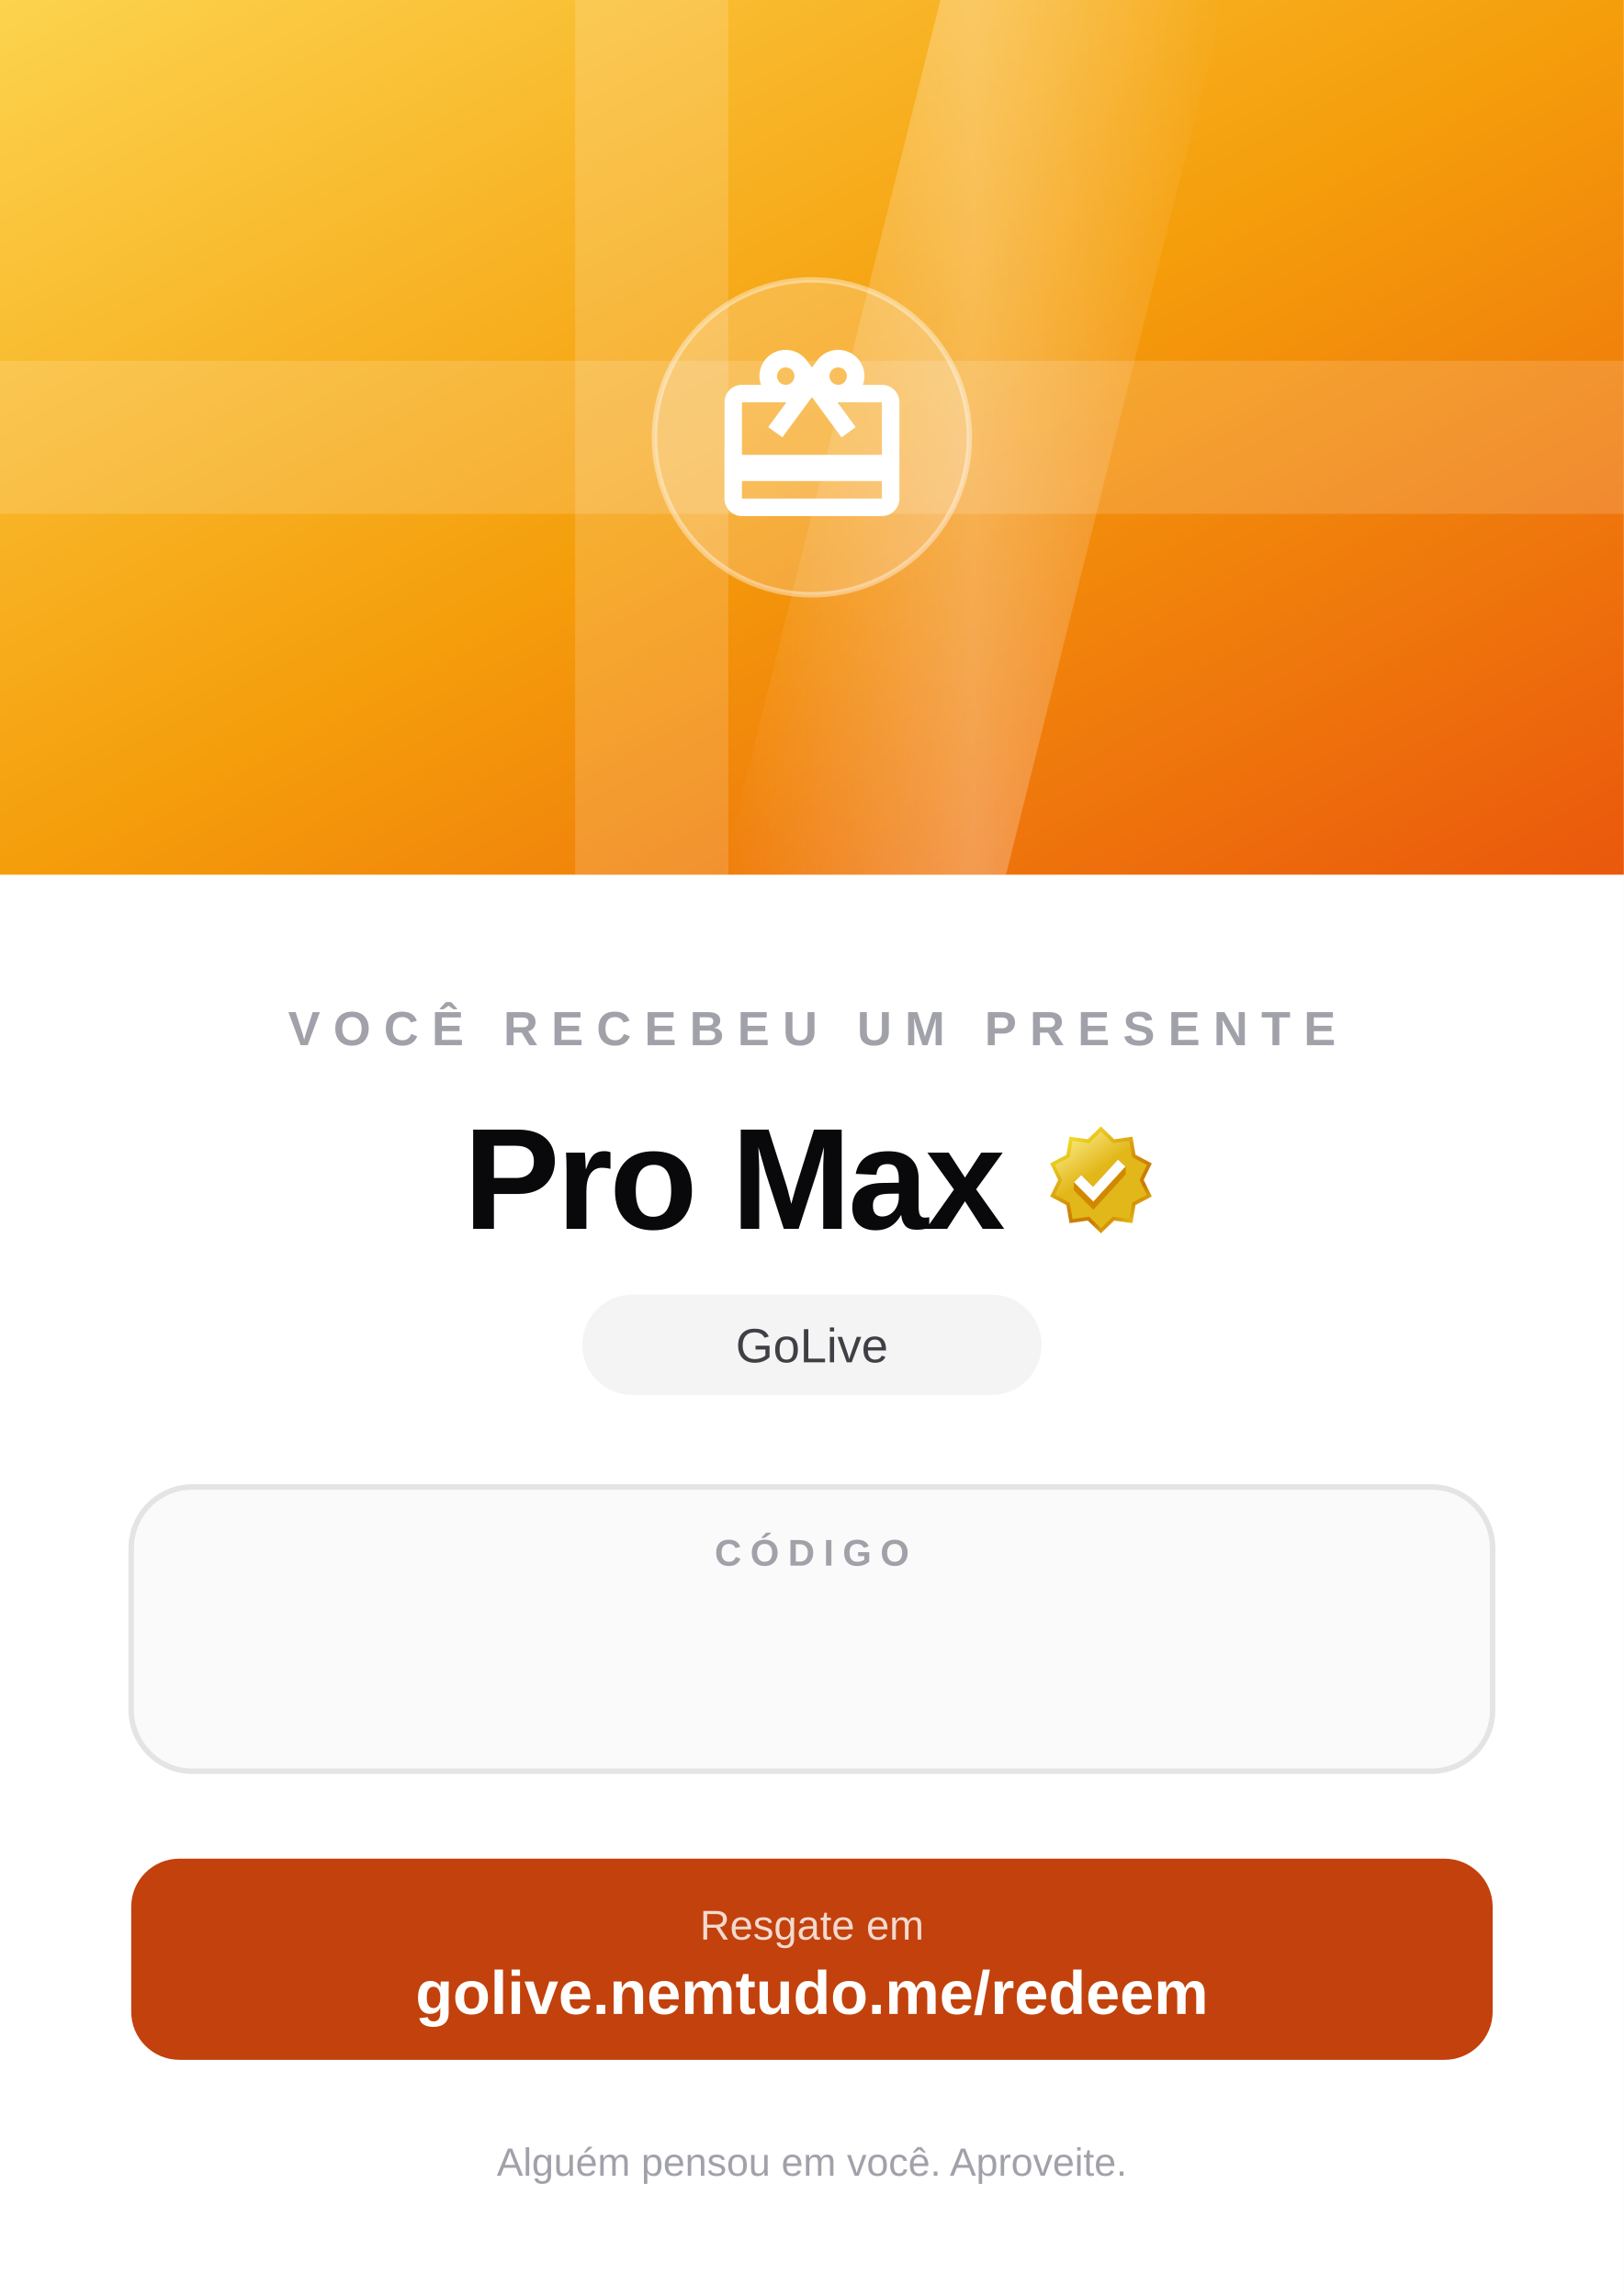
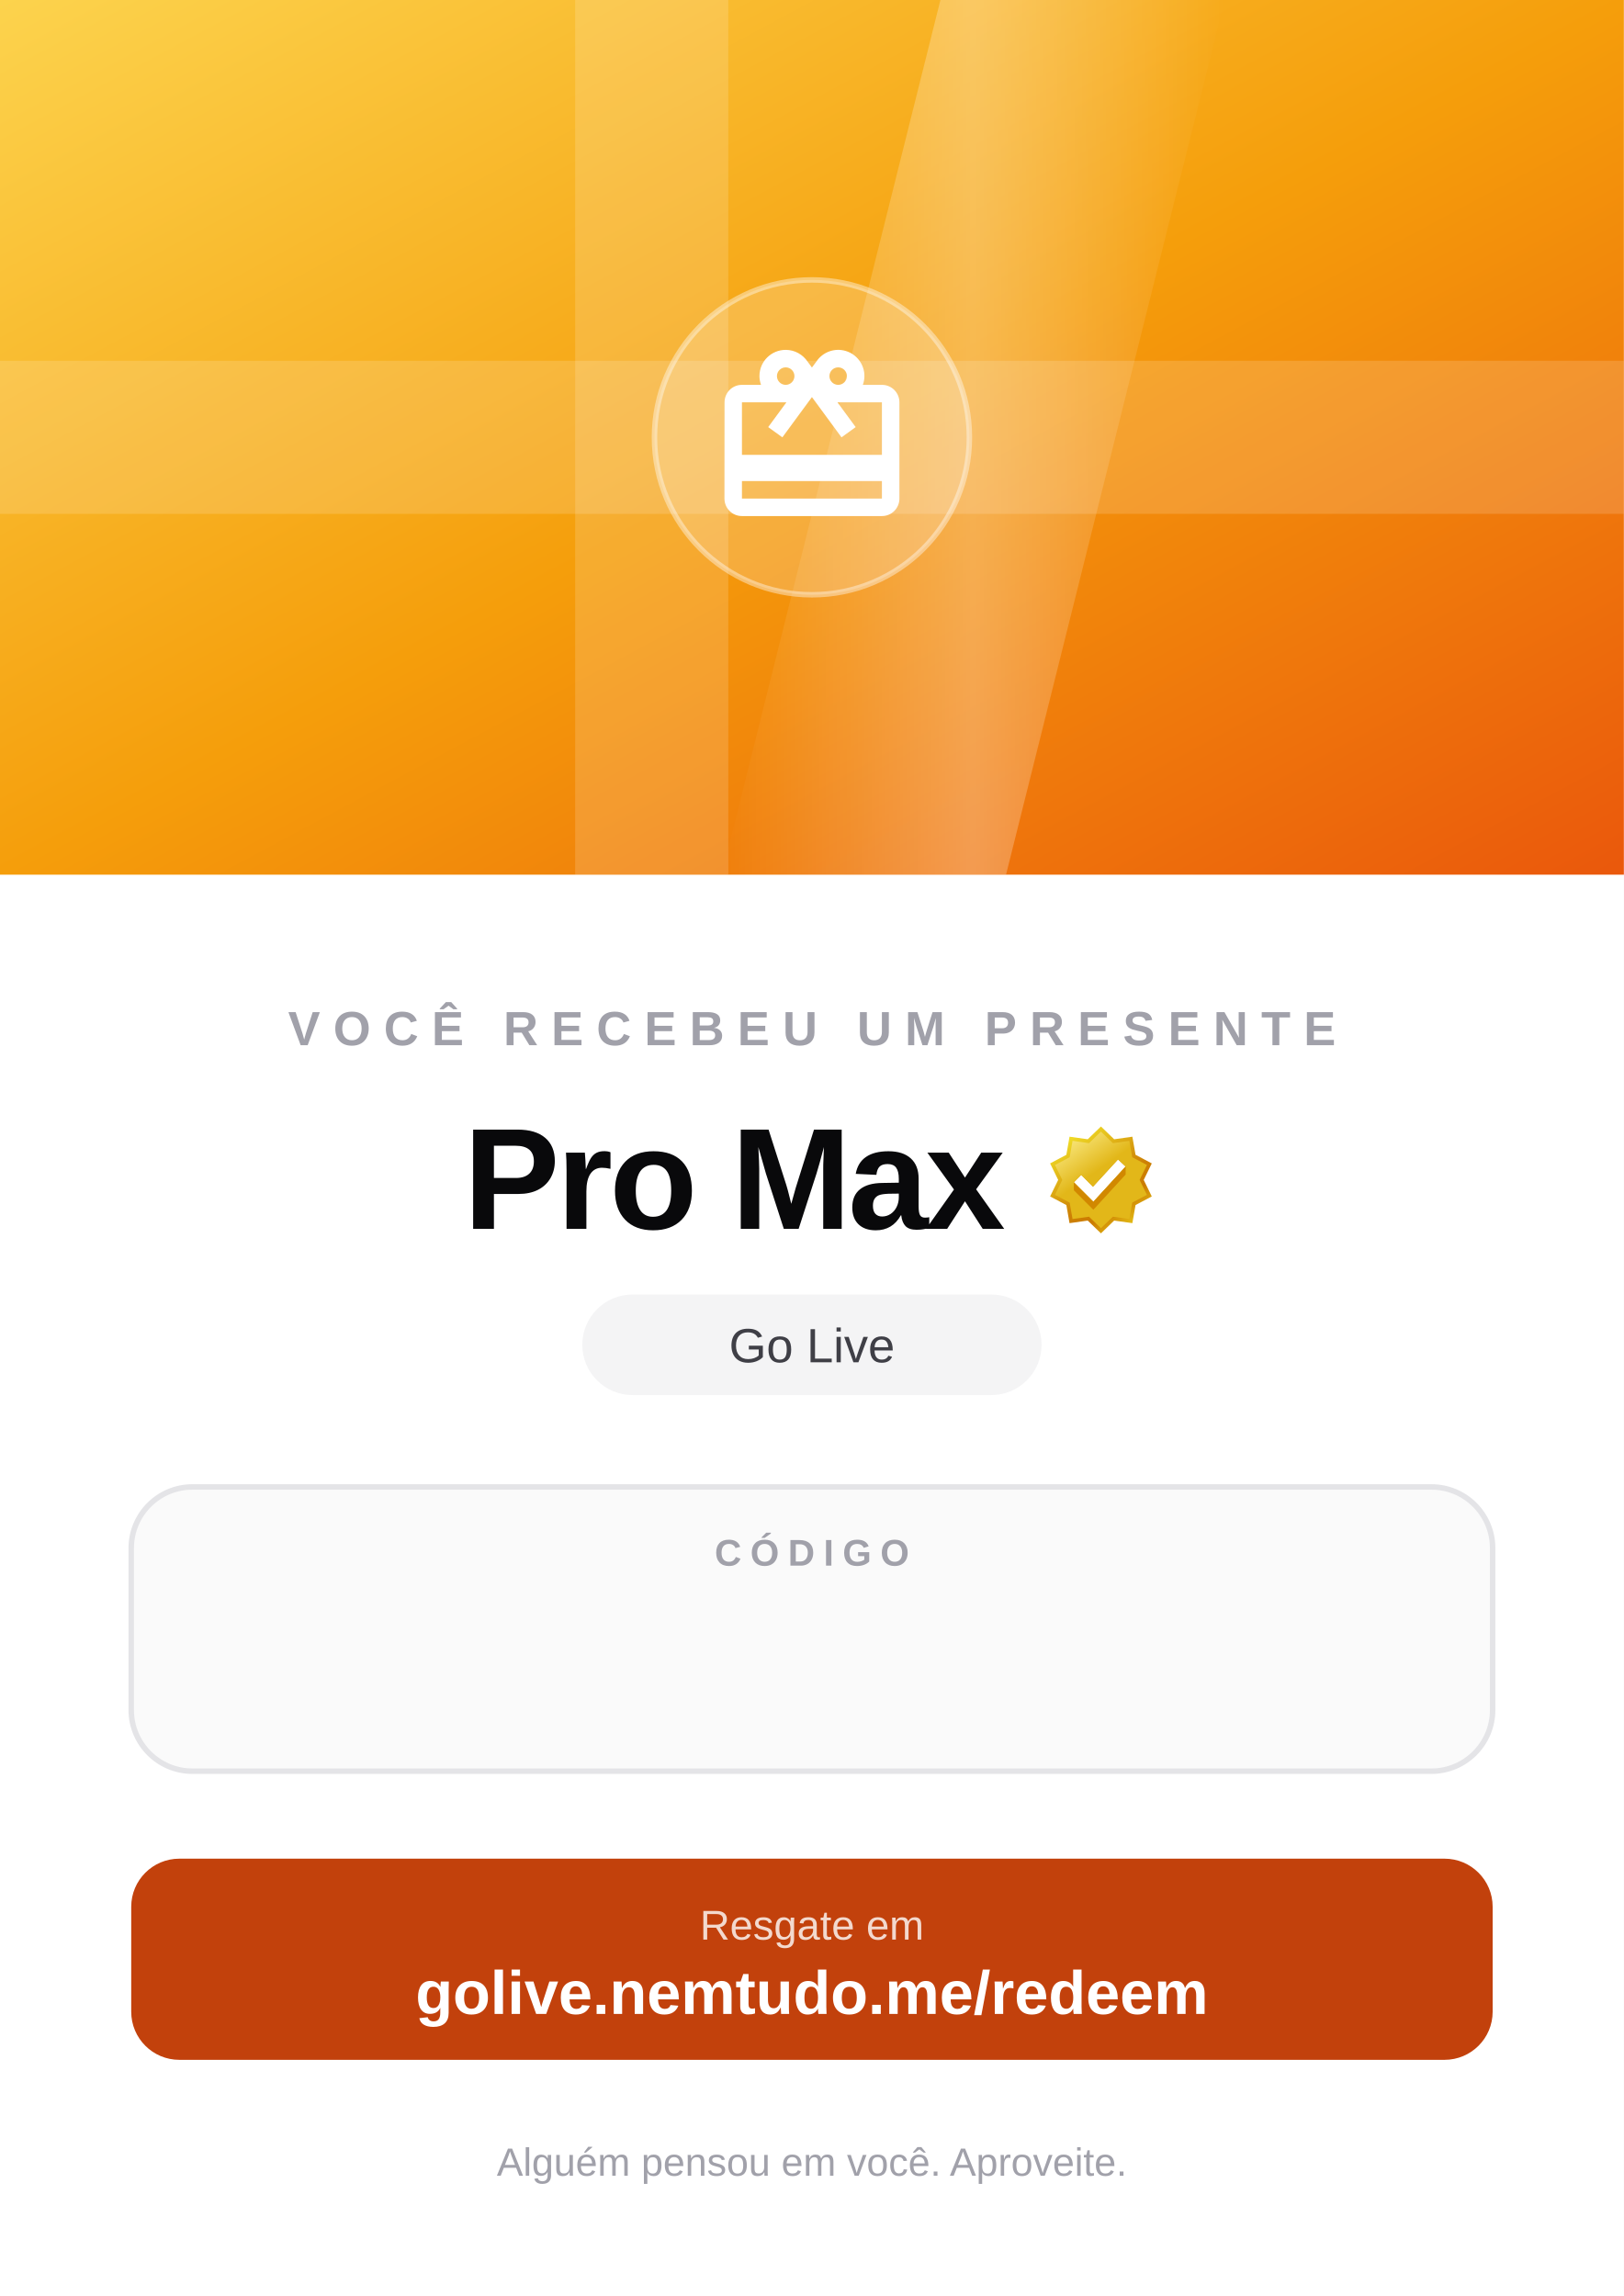
<svg xmlns="http://www.w3.org/2000/svg" width="74.25mm" height="105mm" viewBox="0 0 742.5 1050">
  <defs>
    <linearGradient id="band" x1="0" y1="0" x2="1" y2="1">
      <stop offset="0" stop-color="#fcd34d" />
      <stop offset="0.5" stop-color="#f59e0b" />
      <stop offset="1" stop-color="#ea580c" />
    </linearGradient>
    <linearGradient id="shine" x1="0" y1="0" x2="1" y2="0">
      <stop offset="0" stop-color="#fff" stop-opacity="0" />
      <stop offset="0.5" stop-color="#fff" stop-opacity="0.28" />
      <stop offset="1" stop-color="#fff" stop-opacity="0" />
    </linearGradient>
    <linearGradient id="bo" gradientUnits="userSpaceOnUse" x1="4.411" x2="18.083" y1="2.495" y2="21.508">
      <stop offset="0" stop-color="#f4e72a" />
      <stop offset=".539" stop-color="#cd8105" />
      <stop offset=".68" stop-color="#cb7b00" />
      <stop offset="1" stop-color="#f4ec26" />
    </linearGradient>
    <linearGradient id="bi" gradientUnits="userSpaceOnUse" x1="5.355" x2="16.361" y1="3.395" y2="19.133">
      <stop offset="0" stop-color="#f9e87f" />
      <stop offset=".406" stop-color="#e2b719" />
      <stop offset=".989" stop-color="#e2b719" />
    </linearGradient>
    <clipPath id="card">
      <rect width="742.5" height="1050" />
    </clipPath>
  </defs>
  <rect width="742.5" height="1050" fill="#ffffff" />
  <g clip-path="url(#card)">
    <rect width="742.5" height="400" fill="url(#band)" />
    <rect x="263" y="0" width="70" height="400" fill="#fff" opacity="0.15" />
    <rect x="0" y="165" width="742.5" height="70" fill="#fff" opacity="0.15" />
    <polygon points="430,0 560,0 460,400 330,400" fill="url(#shine)" />
    <circle cx="371.25" cy="200" r="72" fill="#fff" fill-opacity="0.2" stroke="#fff" stroke-opacity="0.4" stroke-width="2.5" />
    <g transform="translate(323.25 152) scale(4)" fill="#fff">
      <path d="M20 6h-2.18c.11-.31.18-.65.18-1a2.996 2.996 0 0 0-5.5-1.65l-.5.67-.5-.68C10.96 2.54 10.05 2 9 2 7.34 2 6 3.34 6 5c0 .35.07.69.18 1H4c-1.11 0-1.99.89-1.99 2L2 19c0 1.11.89 2 2 2h16c1.11 0 2-.89 2-2V8c0-1.11-.89-2-2-2m-5-2c.55 0 1 .45 1 1s-.45 1-1 1-1-.45-1-1 .45-1 1-1M9 4c.55 0 1 .45 1 1s-.45 1-1 1-1-.45-1-1 .45-1 1-1m11 15H4v-2h16zm0-5H4V8h5.08L7 10.83 8.62 12 11 8.76l1-1.36 1 1.36L15.38 12 17 10.83 14.92 8H20z" />
    </g>
  </g>
  <g font-family="'Segoe UI', 'Helvetica Neue', Arial, sans-serif" text-anchor="middle">
    <text x="371.25" y="478" font-size="22" font-weight="600" letter-spacing="6" fill="#a1a1aa">VOCÊ RECEBEU UM PRESENTE</text>
    <text x="335.8" y="562" font-size="66" font-weight="700" letter-spacing="-1.5" fill="#09090b">Pro Max</text>
    <g transform="translate(474.8 511) scale(2.6)">
      <path fill-rule="evenodd" fill="url(#bo)" d="M13.324 3.848L11 1.6 8.676 3.848l-3.201-.453-.559 3.184L2.06 8.095 3.48 11l-1.42 2.904 2.856 1.516.559 3.184 3.201-.452L11 20.4l2.324-2.248 3.201.452.559-3.184 2.856-1.516L18.52 11l1.42-2.905-2.856-1.516-.559-3.184zm-7.09 7.575l3.428 3.428 5.683-6.206-1.347-1.247-4.4 4.795-2.072-2.072z" />
      <path fill-rule="evenodd" fill="url(#bi)" d="M13.101 4.533L11 2.5 8.899 4.533l-2.895-.41-.505 2.88-2.583 1.37L4.2 11l-1.284 2.627 2.583 1.37.505 2.88 2.895-.41L11 19.5l2.101-2.033 2.895.41.505-2.88 2.583-1.37L17.8 11l1.284-2.627-2.583-1.37-.505-2.88zm-6.868 6.89l3.429 3.428 5.683-6.206-1.347-1.247-4.4 4.795-2.072-2.072z" />
      <path fill="#d18800" d="M6.233 11.423l3.429 3.428 5.65-6.17.038-.033-.005 1.398-5.683 6.206-3.429-3.429-.003-1.405.005.003z" />
    </g>
    <rect x="266.25" y="592" width="210" height="46" rx="23" fill="#f4f4f5" />
-     <text x="371.25" y="623" font-size="22" font-weight="500" fill="#3f3f46">GoLive</text>
+     <text x="371.25" y="623" font-size="22" font-weight="500" fill="#3f3f46">Go Live</text>
    <rect x="60" y="680" width="622.5" height="130" rx="28" fill="#fafafa" stroke="#e4e4e7" stroke-width="2.5" />
    <text x="371.25" y="716" font-size="17" font-weight="600" letter-spacing="4" fill="#a1a1aa">CÓDIGO</text>
    <rect x="60" y="850" width="622.5" height="92" rx="22" fill="#c2410c" />
    <text x="371.25" y="887" font-size="19" font-weight="500" fill="#fff" fill-opacity="0.8">Resgate em</text>
    <text x="371.25" y="921" font-size="28" font-weight="700" fill="#fff">golive.nemtudo.me/redeem</text>
    <text x="371.25" y="995" font-size="18" fill="#a1a1aa">Alguém pensou em você. Aproveite.</text>
  </g>
</svg>
